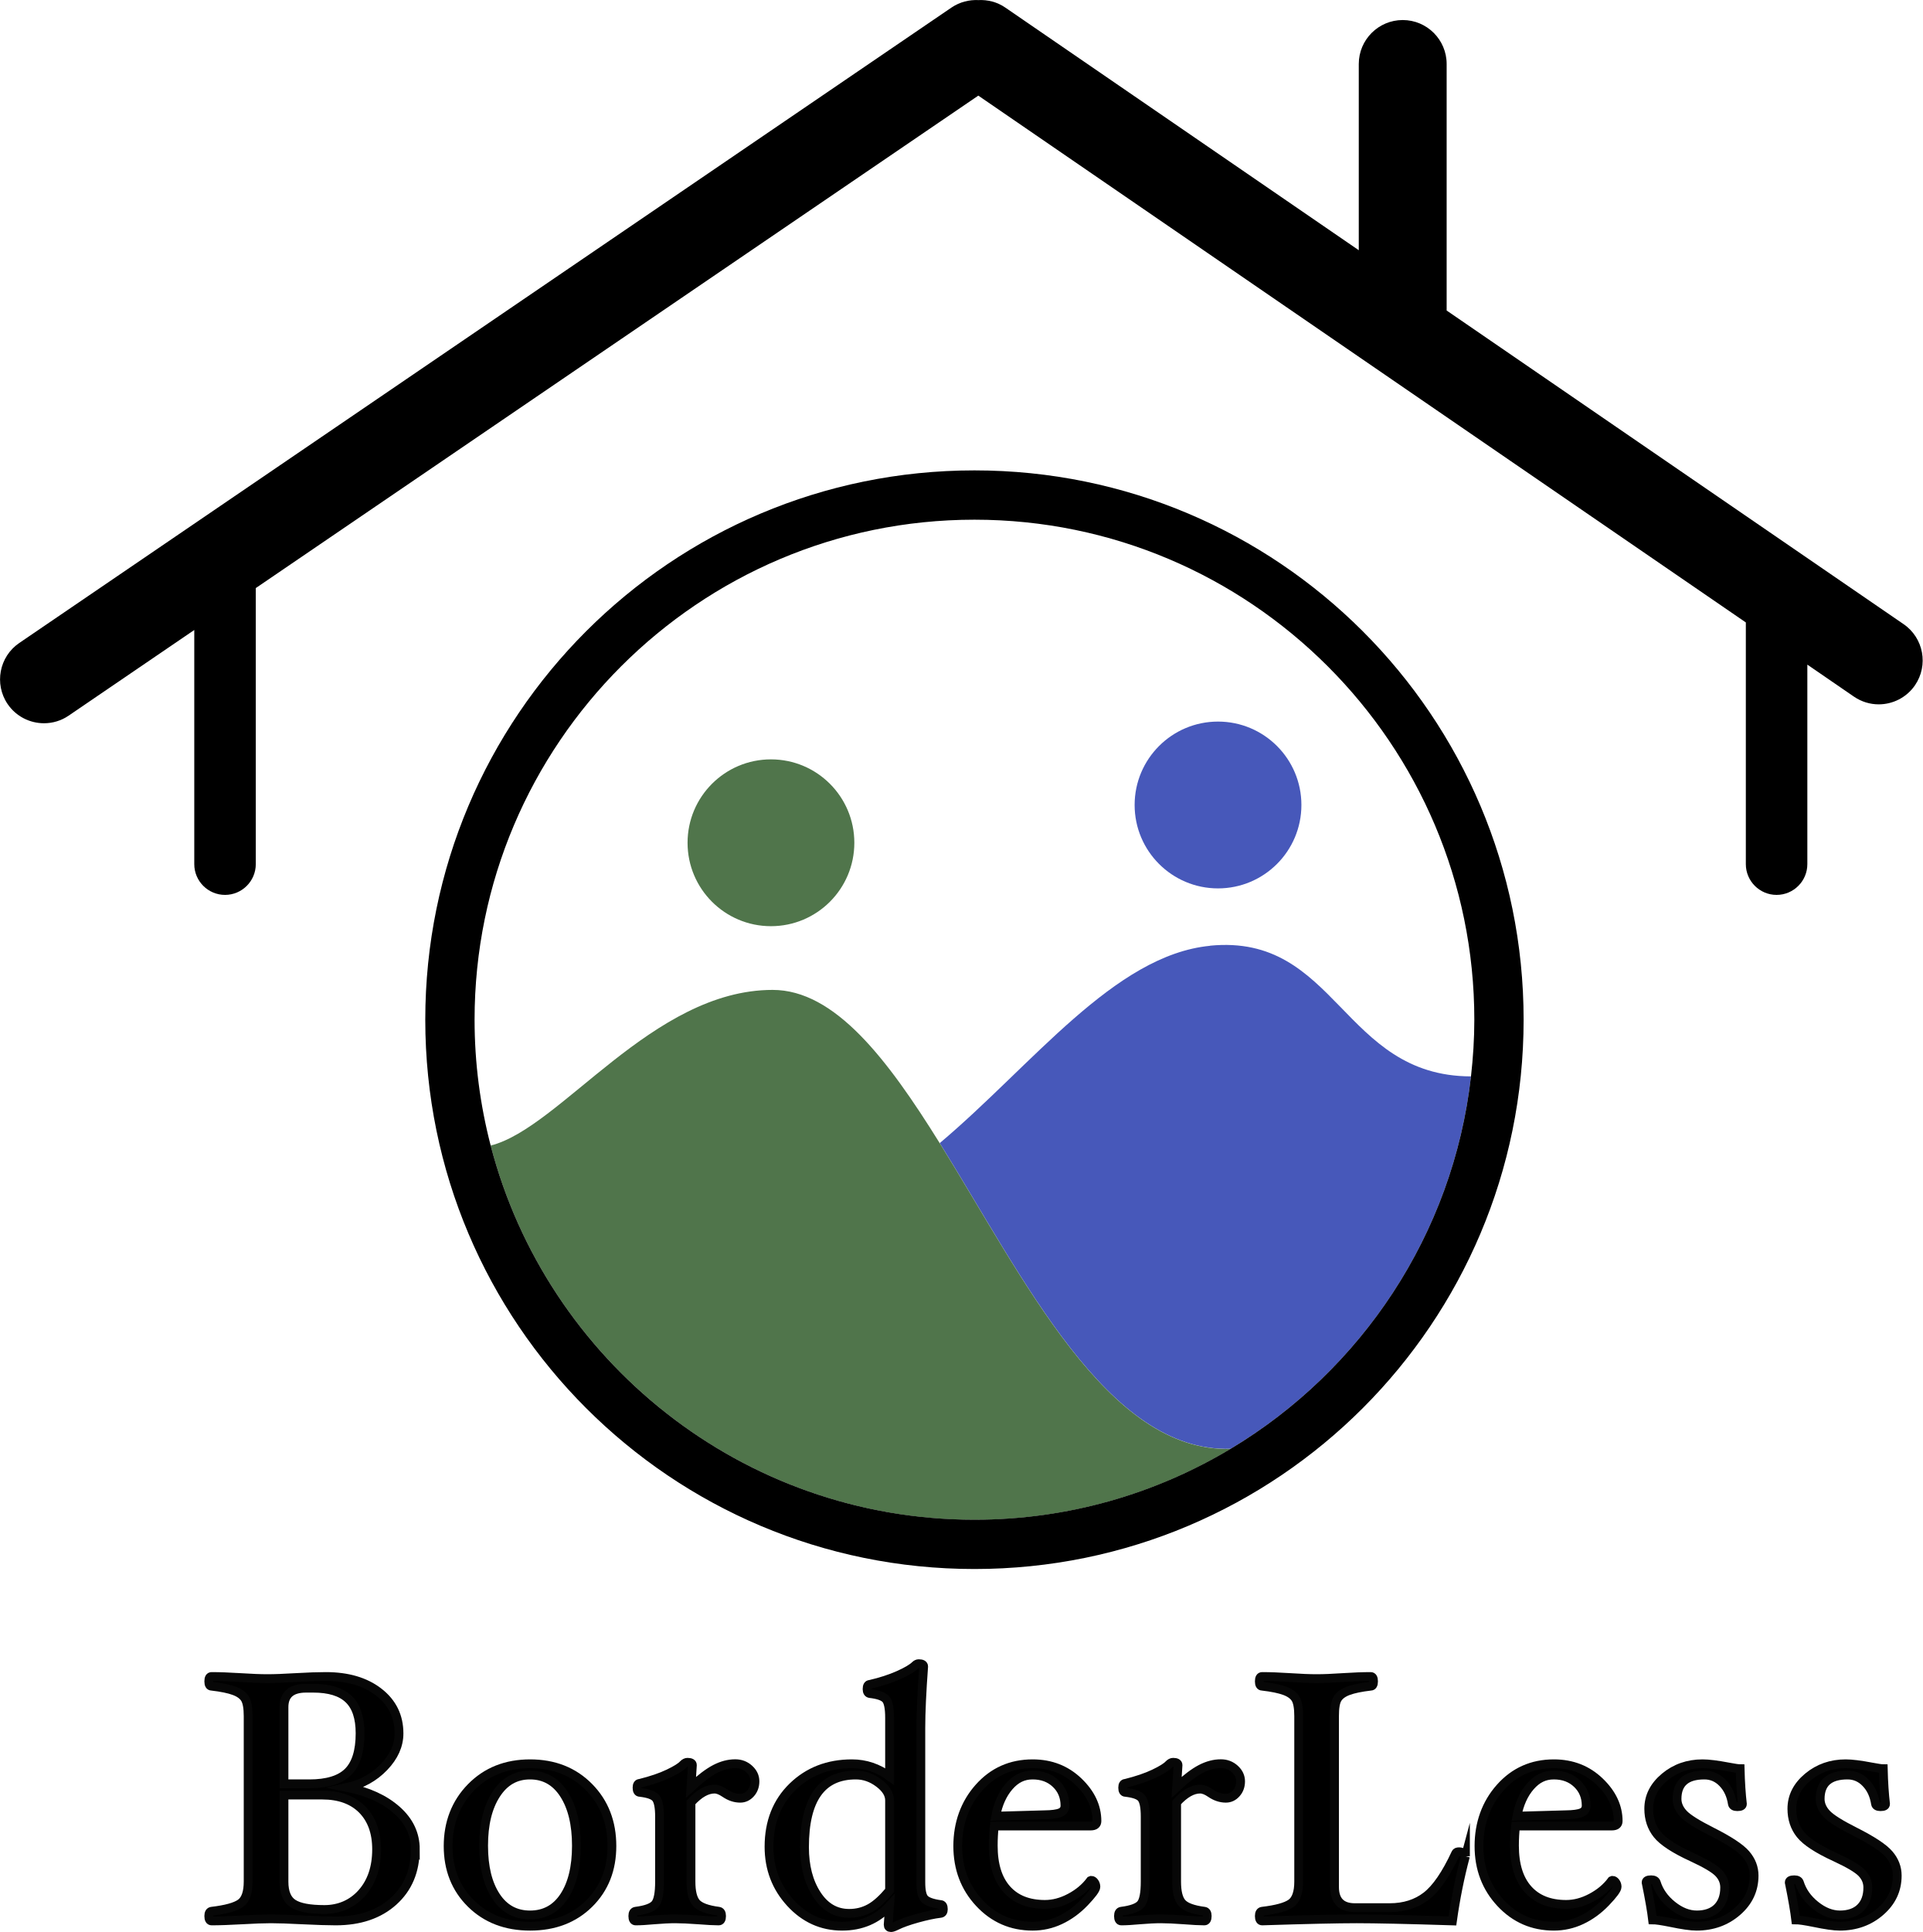
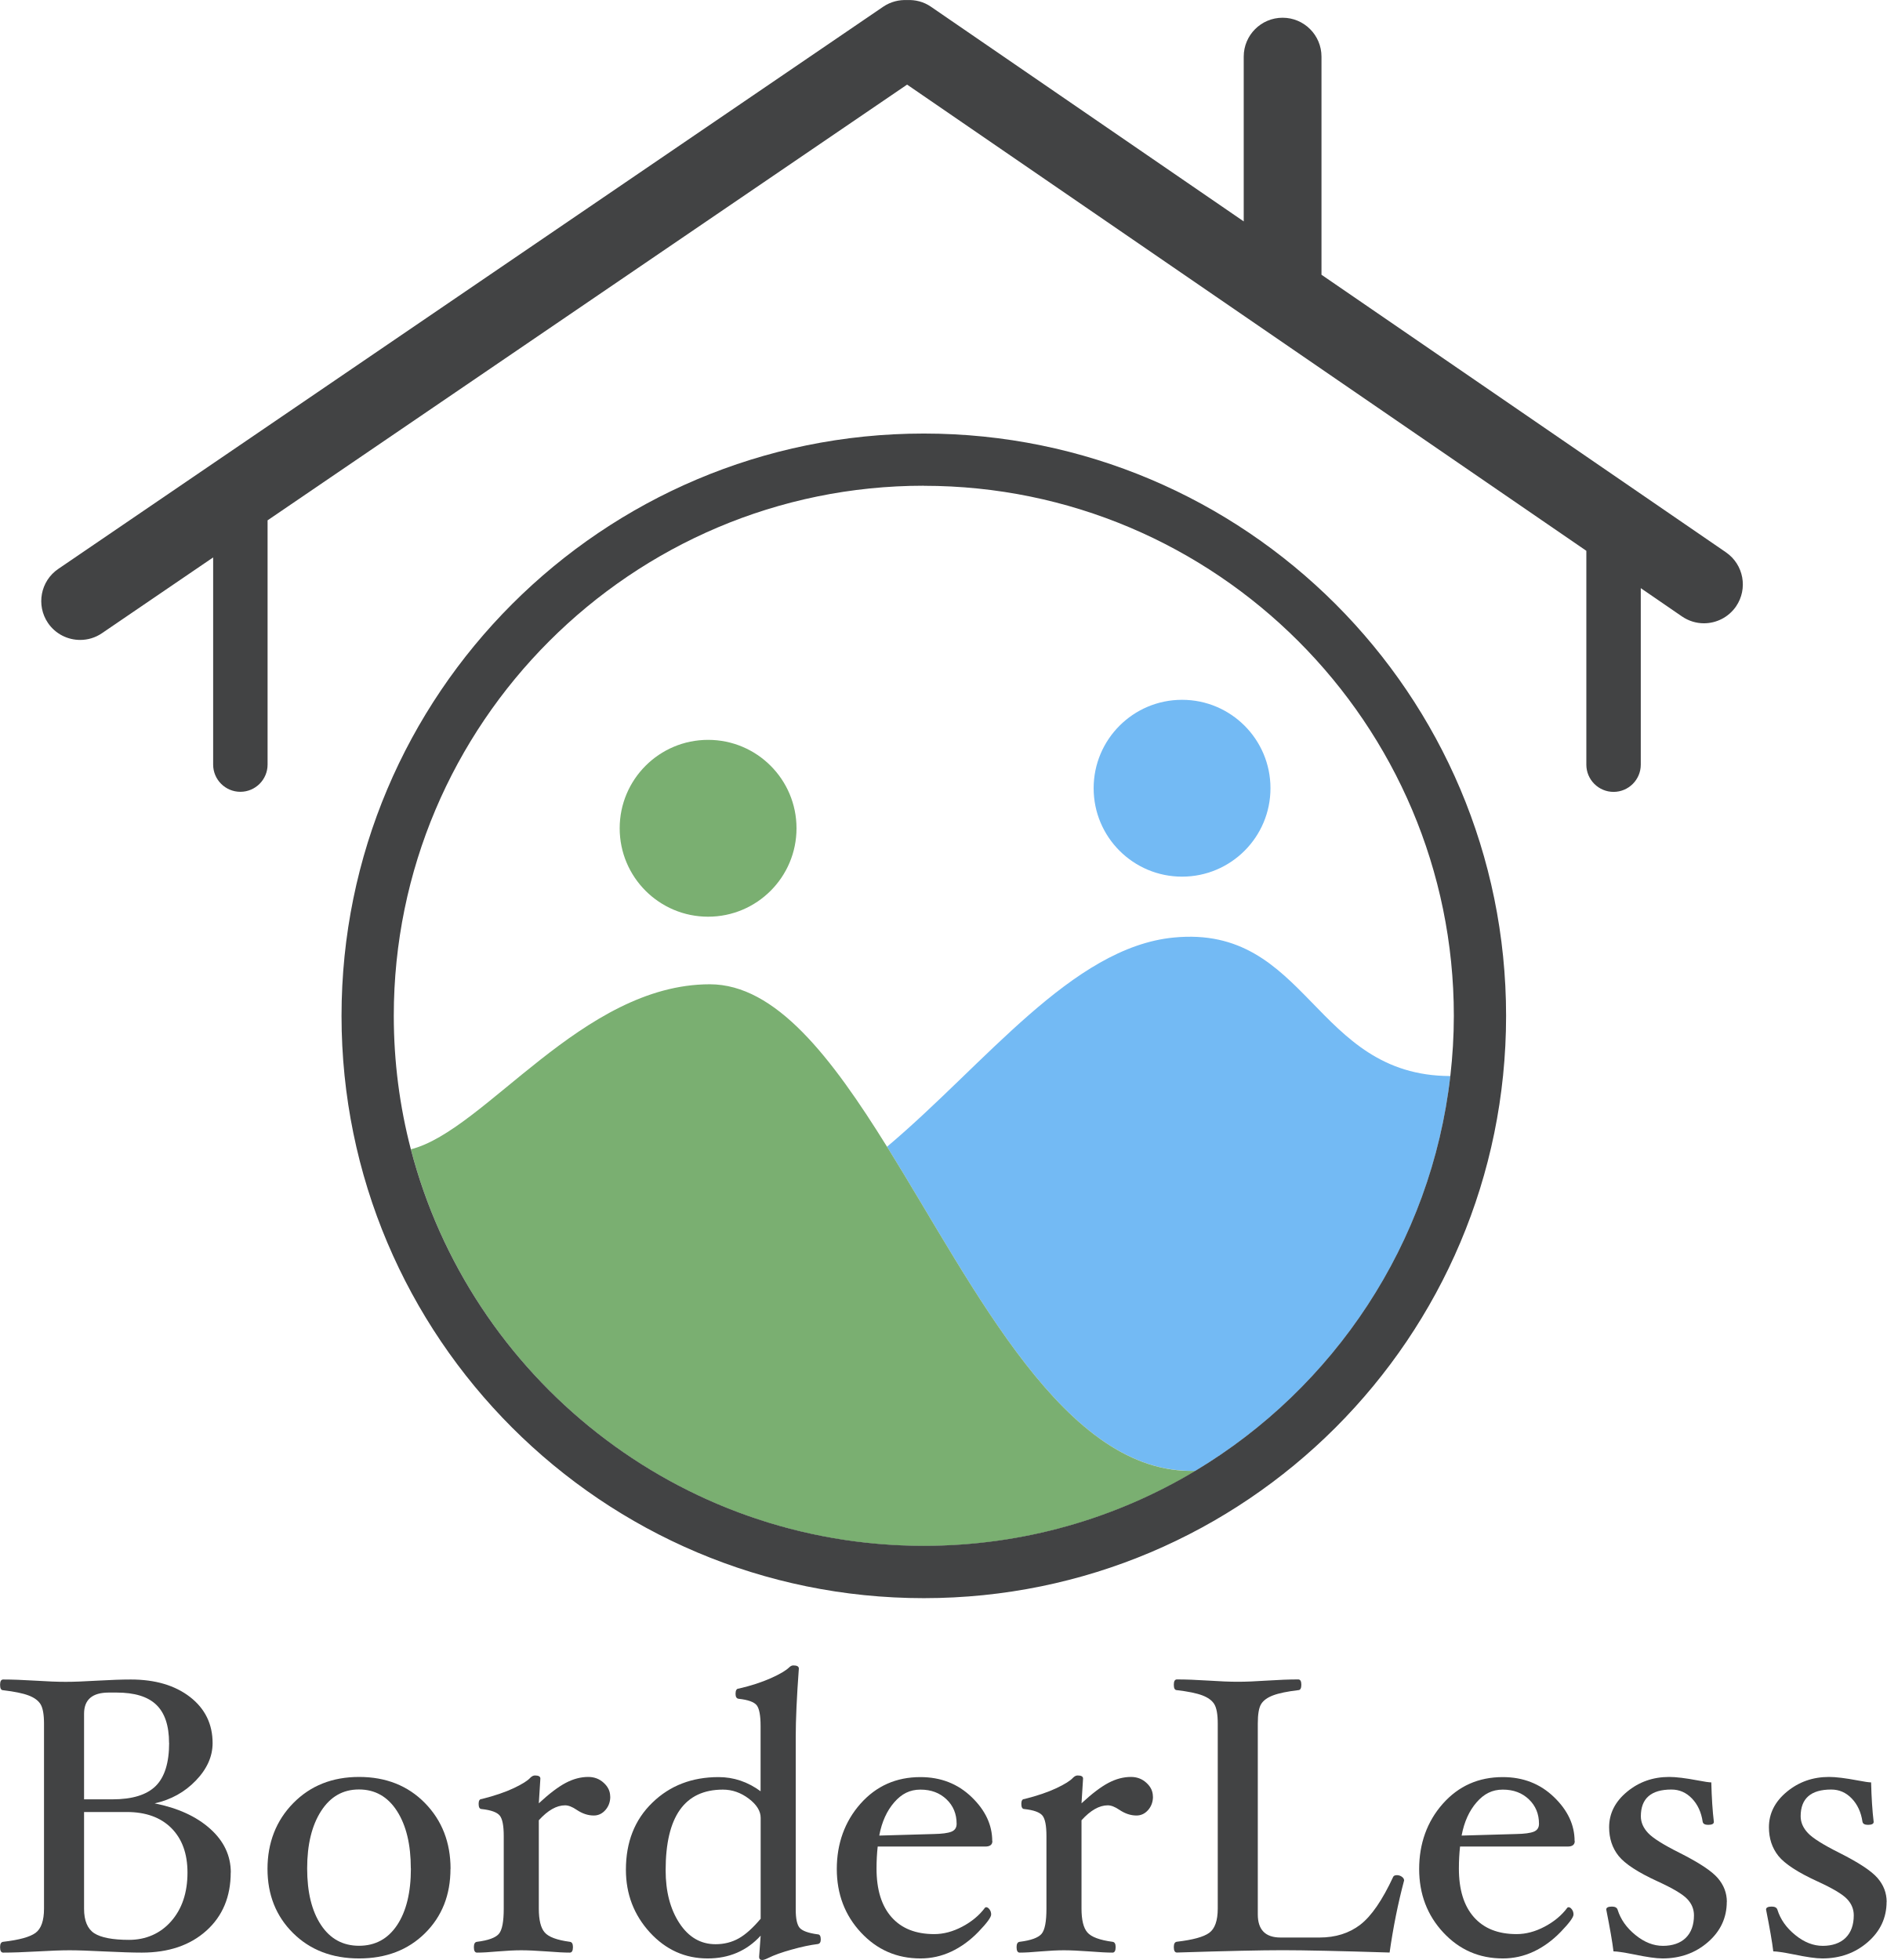
- <svg xmlns="http://www.w3.org/2000/svg" id="Layer_2" data-name="Layer 2" viewBox="0 0 218.82 219.82">
+ <svg xmlns="http://www.w3.org/2000/svg" id="Layer_2" data-name="Layer 2" viewBox="0 0 242.61 252.04">
  <defs>
    <style>
      .cls-1 {
        fill: none;
      }

      .cls-2 {
-         stroke: #070707;
-         stroke-miterlimit: 10;
+         fill: #73baf4;
      }

      .cls-3 {
-         fill: #4758ba;
+         fill: #424344;
      }

      .cls-4 {
-         fill: #50754b;
+         fill: #7aaf71;
      }
    </style>
  </defs>
  <g id="Logos">
    <g>
-       <g id="Variation_4_with_house" data-name="Variation 4 with house">
-         <g>
-           <path class="cls-1" d="M87.93,112.63c7.08,0,13.05,7.84,19.02,17.44,10.53-8.87,19.86-21.39,30.77-22.45,14.44-1.41,15.02,14.84,29.7,14.87,.24-2.12,.38-4.27,.38-6.45,0-31.37-25.52-56.89-56.89-56.89s-56.89,25.52-56.89,56.89c0,4.94,.64,9.74,1.83,14.31,7.97-2.02,18.39-17.71,32.09-17.71Z" />
-           <path class="cls-3" d="M137.72,107.61c-10.91,1.06-20.23,13.58-30.77,22.45,9.55,15.36,19.08,35.23,33.11,34.78,14.85-8.9,25.31-24.37,27.35-42.37-14.67-.03-15.25-16.28-29.7-14.87Z" />
-           <path class="cls-4" d="M106.95,130.07c-5.97-9.6-11.94-17.44-19.02-17.44-13.69,0-24.11,15.7-32.09,17.71,6.36,24.46,28.64,42.58,55.06,42.58,10.65,0,20.63-2.95,29.16-8.07-14.03,.45-23.56-19.42-33.11-34.78Z" />
-           <path d="M110.9,53.52c-34.52,0-62.5,27.98-62.5,62.5s27.98,62.5,62.5,62.5,62.5-27.98,62.5-62.5-27.98-62.5-62.5-62.5Zm0,5.61c31.37,0,56.89,25.52,56.89,56.89,0,2.18-.14,4.33-.38,6.45-2.04,18-12.51,33.47-27.35,42.37-8.53,5.12-18.51,8.07-29.16,8.07-26.43,0-48.7-18.11-55.06-42.58-1.19-4.58-1.83-9.37-1.83-14.31,0-31.37,25.52-56.89,56.89-56.89Z" />
-         </g>
-         <circle class="cls-4" cx="87.74" cy="95.89" r="9.49" />
-         <circle class="cls-3" cx="138.62" cy="91.59" r="9.49" />
-         <path d="M216.65,71.02l-52.01-35.69V7.28c0-2.76-2.24-5-5-5s-5,2.24-5,5V28.47L114.41,.86c-.93-.64-2-.9-3.05-.85-1.05-.05-2.12,.21-3.06,.84L2.19,73.16c-2.28,1.55-2.87,4.67-1.32,6.95,.97,1.42,2.54,2.18,4.14,2.18,.97,0,1.95-.28,2.81-.87l14.29-9.74v26.64c0,1.93,1.57,3.5,3.5,3.5s3.5-1.57,3.5-3.5v-31.41L111.34,10.88l87.35,59.94v27.5c0,1.93,1.57,3.5,3.5,3.5s3.5-1.57,3.5-3.5v-22.7l5.3,3.64c.86,.59,1.85,.88,2.82,.88,1.59,0,3.16-.76,4.13-2.17,1.56-2.28,.98-5.39-1.29-6.95Z" />
+       <g>
+         <path class="cls-1" d="M91.28,126.56c8.48,0,15.64,9.39,22.79,20.89,12.62-10.63,23.8-25.63,36.86-26.9,17.3-1.69,18,17.78,35.58,17.81,.29-2.54,.45-5.12,.45-7.73,0-37.58-30.58-68.16-68.16-68.16s-68.16,30.58-68.16,68.16c0,5.92,.76,11.67,2.19,17.15,9.55-2.41,22.04-21.22,38.44-21.22Z" />
+         <path class="cls-2" d="M150.93,120.56c-13.07,1.27-24.24,16.27-36.86,26.9,11.44,18.4,22.86,42.21,39.67,41.67,17.79-10.66,30.33-29.2,32.77-50.76-17.58-.03-18.28-19.5-35.58-17.81Z" />
+         <path class="cls-4" d="M114.07,147.46c-7.15-11.5-14.31-20.89-22.79-20.89-16.41,0-28.89,18.8-38.44,21.22,7.62,29.31,34.31,51.01,65.97,51.01,12.76,0,24.71-3.53,34.94-9.66-16.81,.54-28.23-23.27-39.67-41.67Z" />
+         <path class="cls-3" d="M118.8,55.75c-41.36,0-74.88,33.53-74.88,74.88s33.53,74.88,74.88,74.88,74.88-33.53,74.88-74.88S160.16,55.75,118.8,55.75Zm0,6.72c37.58,0,68.16,30.58,68.16,68.16,0,2.62-.16,5.19-.45,7.73-2.45,21.56-14.99,40.1-32.77,50.76-10.22,6.13-22.17,9.66-34.94,9.66-31.66,0-58.35-21.7-65.97-51.01-1.43-5.48-2.19-11.23-2.19-17.15,0-37.58,30.58-68.16,68.16-68.16Z" />
+         <circle class="cls-4" cx="91.06" cy="106.51" r="11.37" />
+         <circle class="cls-2" cx="152.01" cy="101.36" r="11.37" />
+         <path class="cls-3" d="M221.95,71.02l-52.01-35.69V7.28c0-2.76-2.24-5-5-5s-5,2.24-5,5V28.47L119.71,.86c-.93-.64-2-.9-3.05-.85-1.05-.05-2.12,.21-3.06,.84L7.49,73.16c-2.28,1.55-2.87,4.67-1.32,6.95,.97,1.42,2.54,2.18,4.14,2.18,.97,0,1.95-.28,2.81-.87l14.29-9.74v26.64c0,1.93,1.57,3.5,3.5,3.5s3.5-1.57,3.5-3.5v-31.41L116.65,10.88l87.35,59.95v27.5c0,1.93,1.57,3.5,3.5,3.5s3.5-1.57,3.5-3.5v-22.7l5.3,3.64c.86,.59,1.85,.88,2.82,.88,1.59,0,3.16-.76,4.13-2.17,1.56-2.28,.98-5.39-1.29-6.95Z" />
      </g>
      <g>
-         <path class="cls-2" d="M47.26,210.4c0,2.47-.83,4.44-2.48,5.93-1.65,1.49-3.85,2.23-6.58,2.23-.89,0-2.16-.04-3.8-.12-1.56-.08-2.75-.12-3.56-.12s-1.91,.04-3.28,.12c-1.43,.08-2.59,.12-3.48,.12-.21,0-.32-.19-.32-.56,0-.33,.11-.51,.32-.54,1.61-.19,2.71-.49,3.29-.9s.87-1.24,.87-2.48v-18.83c0-.93-.12-1.59-.35-1.97-.23-.38-.64-.68-1.23-.9-.59-.22-1.45-.4-2.58-.53-.21,0-.32-.18-.32-.55s.11-.55,.32-.55c.89,0,1.99,.04,3.28,.12,1.24,.08,2.26,.12,3.08,.12s1.88-.04,3.2-.12c1.4-.08,2.54-.12,3.44-.12,2.49,0,4.5,.59,6.03,1.78,1.53,1.19,2.3,2.75,2.3,4.7,0,1.36-.57,2.63-1.7,3.81s-2.53,1.96-4.2,2.33c2.36,.47,4.24,1.33,5.65,2.58s2.11,2.74,2.11,4.46Zm-6.28-13.19c0-1.76-.43-3.06-1.3-3.89s-2.21-1.24-4.04-1.24h-.8c-1.68,0-2.52,.72-2.52,2.16v8.72h2.88c2.03,0,3.5-.45,4.41-1.35,.91-.9,1.37-2.37,1.37-4.4Zm1.88,13.2c0-1.92-.55-3.43-1.64-4.53-1.09-1.09-2.61-1.64-4.54-1.64h-4.36v9.86c0,1.21,.35,2.05,1.04,2.49,.69,.45,1.88,.67,3.56,.67s3.17-.63,4.28-1.89c1.11-1.26,1.66-2.91,1.66-4.96Z" />
-         <path class="cls-2" d="M69.64,210.04c0,2.65-.86,4.84-2.59,6.55-1.73,1.71-3.97,2.57-6.72,2.57s-4.99-.86-6.73-2.58c-1.74-1.72-2.6-3.9-2.6-6.54s.87-4.91,2.62-6.69c1.75-1.78,3.98-2.67,6.71-2.67s4.97,.89,6.71,2.66c1.74,1.77,2.6,4.01,2.6,6.7Zm-4.04-.04c0-2.44-.47-4.39-1.41-5.85s-2.23-2.19-3.87-2.19-2.91,.73-3.86,2.2-1.42,3.41-1.42,5.84,.47,4.33,1.4,5.75,2.23,2.13,3.88,2.13,2.95-.7,3.88-2.11c.93-1.41,1.4-3.33,1.4-5.77Z" />
-         <path class="cls-2" d="M85.92,202.68c0,.53-.16,.99-.49,1.36-.33,.37-.72,.56-1.19,.56-.59,0-1.17-.19-1.74-.58-.45-.31-.85-.46-1.18-.46-.87,0-1.76,.51-2.68,1.52v9c0,1.16,.2,1.97,.6,2.43,.4,.46,1.25,.78,2.56,.95,.21,.03,.32,.21,.32,.54,0,.37-.11,.56-.32,.56-.55,0-1.32-.04-2.32-.12-1.1-.08-1.98-.12-2.63-.12s-1.47,.04-2.41,.12c-.85,.08-1.55,.12-2.1,.12-.21,0-.32-.19-.32-.56,0-.33,.11-.51,.32-.54,1.16-.15,1.9-.42,2.23-.82s.49-1.25,.49-2.56v-7.39c0-1.07-.14-1.76-.41-2.1s-.88-.55-1.83-.66c-.21,0-.32-.18-.32-.53,0-.33,.11-.49,.32-.49,1.32-.33,2.41-.7,3.26-1.11,.86-.41,1.42-.76,1.68-1.05,.16-.16,.32-.24,.48-.24,.37,0,.56,.11,.56,.32l-.16,2.52c1.07-.99,1.98-1.68,2.75-2.08,.77-.4,1.53-.6,2.29-.6,.61,0,1.14,.2,1.58,.6,.44,.4,.66,.87,.66,1.4Z" />
-         <path class="cls-2" d="M107.36,217.23c0,.29-.11,.44-.32,.47-.76,.09-1.64,.28-2.65,.56-1,.28-1.79,.56-2.35,.84-.3,.15-.51,.22-.64,.22-.21,0-.32-.11-.32-.32l.16-2.16c-1.41,1.55-3.21,2.32-5.4,2.32-2.31,0-4.27-.89-5.89-2.66-1.62-1.77-2.43-3.9-2.43-6.38,0-2.81,.9-5.09,2.69-6.83,1.79-1.74,4.04-2.61,6.75-2.61,1.55,0,2.97,.48,4.28,1.44v-6.65c0-1.08-.13-1.78-.4-2.12-.27-.33-.88-.55-1.84-.66-.21-.03-.32-.2-.32-.51,0-.35,.11-.53,.32-.53,1.26-.29,2.35-.65,3.27-1.06s1.54-.78,1.87-1.1c.13-.13,.27-.2,.42-.2,.37,0,.56,.11,.56,.32-.21,2.9-.32,5.22-.32,6.96v17.61c0,.92,.13,1.54,.4,1.85,.27,.31,.88,.54,1.84,.67,.21,0,.32,.18,.32,.53Zm-6.12-2.13v-10.26c0-.69-.4-1.35-1.21-1.96-.81-.61-1.68-.92-2.63-.92-3.89,0-5.84,2.74-5.84,8.21,0,2.16,.47,3.96,1.4,5.39,.93,1.43,2.16,2.14,3.68,2.14,.87,0,1.65-.2,2.36-.59,.71-.39,1.45-1.07,2.24-2.01Z" />
-         <path class="cls-2" d="M124.84,207.2c0,.37-.24,.56-.72,.56h-10.96c-.08,.72-.12,1.47-.12,2.24,0,2.15,.51,3.8,1.53,4.95s2.47,1.73,4.35,1.73c.95,0,1.9-.25,2.86-.76,.96-.51,1.73-1.15,2.32-1.94l.1-.04c.12,0,.24,.07,.35,.22,.11,.15,.17,.32,.17,.52,0,.28-.43,.86-1.28,1.75s-1.78,1.56-2.78,2.03c-1,.47-2.05,.7-3.14,.7-2.4,0-4.42-.88-6.06-2.64-1.64-1.76-2.46-3.92-2.46-6.48s.8-4.83,2.41-6.64c1.61-1.81,3.64-2.72,6.11-2.72,2.07,0,3.8,.68,5.21,2.03,1.41,1.35,2.11,2.85,2.11,4.49Zm-3.64-1.76c0-1-.34-1.83-1.03-2.49s-1.57-.99-2.65-.99-1.92,.43-2.67,1.29c-.75,.86-1.26,1.99-1.53,3.39l5.56-.16c.84-.01,1.44-.09,1.79-.24,.35-.15,.53-.41,.53-.8Z" />
-         <path class="cls-2" d="M141.19,202.68c0,.53-.16,.99-.49,1.36-.33,.37-.72,.56-1.19,.56-.59,0-1.17-.19-1.74-.58-.45-.31-.85-.46-1.18-.46-.87,0-1.76,.51-2.68,1.52v9c0,1.16,.2,1.97,.6,2.43,.4,.46,1.25,.78,2.56,.95,.21,.03,.32,.21,.32,.54,0,.37-.11,.56-.32,.56-.55,0-1.32-.04-2.32-.12-1.1-.08-1.98-.12-2.63-.12s-1.47,.04-2.41,.12c-.85,.08-1.55,.12-2.1,.12-.21,0-.32-.19-.32-.56,0-.33,.11-.51,.32-.54,1.16-.15,1.9-.42,2.23-.82s.49-1.25,.49-2.56v-7.39c0-1.07-.14-1.76-.41-2.1s-.88-.55-1.83-.66c-.21,0-.32-.18-.32-.53,0-.33,.11-.49,.32-.49,1.32-.33,2.41-.7,3.26-1.11,.86-.41,1.42-.76,1.68-1.05,.16-.16,.32-.24,.48-.24,.37,0,.56,.11,.56,.32l-.16,2.52c1.07-.99,1.98-1.68,2.75-2.08,.77-.4,1.53-.6,2.29-.6,.61,0,1.14,.2,1.58,.6,.44,.4,.66,.87,.66,1.4Z" />
-         <path class="cls-2" d="M166.78,211.2c-.63,2.35-1.12,4.8-1.48,7.36-5.11-.16-8.74-.24-10.9-.24s-5.72,.08-10.76,.24c-.21,0-.32-.19-.32-.56,0-.33,.11-.51,.32-.54,1.61-.19,2.71-.49,3.29-.9s.87-1.24,.87-2.48v-18.83c0-.93-.12-1.59-.35-1.97-.23-.38-.64-.68-1.23-.9-.59-.22-1.45-.4-2.58-.53-.21,0-.32-.18-.32-.55s.11-.55,.32-.55c.89,0,1.96,.04,3.2,.12,1.19,.08,2.19,.12,3,.12s1.81-.04,2.98-.12c1.23-.08,2.29-.12,3.18-.12,.21,0,.32,.18,.32,.55s-.11,.55-.32,.55c-1.12,.13-1.97,.31-2.56,.53-.59,.22-.99,.52-1.22,.89-.23,.37-.34,1.03-.34,1.98v19.44c0,1.57,.77,2.36,2.32,2.36h3.96c1.64,0,3.03-.44,4.16-1.31,1.13-.87,2.25-2.5,3.36-4.89,.05-.11,.18-.16,.38-.16,.17,0,.34,.05,.49,.16,.15,.11,.23,.23,.23,.36Z" />
-         <path class="cls-2" d="M184.16,207.2c0,.37-.24,.56-.72,.56h-10.96c-.08,.72-.12,1.47-.12,2.24,0,2.15,.51,3.8,1.53,4.95s2.47,1.73,4.35,1.73c.95,0,1.9-.25,2.86-.76,.96-.51,1.73-1.15,2.32-1.94l.1-.04c.12,0,.24,.07,.35,.22,.11,.15,.17,.32,.17,.52,0,.28-.43,.86-1.28,1.75s-1.78,1.56-2.78,2.03c-1,.47-2.05,.7-3.14,.7-2.4,0-4.42-.88-6.06-2.64-1.64-1.76-2.46-3.92-2.46-6.48s.8-4.83,2.41-6.64c1.61-1.81,3.64-2.72,6.11-2.72,2.07,0,3.8,.68,5.21,2.03,1.41,1.35,2.11,2.85,2.11,4.49Zm-3.64-1.76c0-1-.34-1.83-1.03-2.49s-1.57-.99-2.65-.99-1.92,.43-2.67,1.29c-.75,.86-1.26,1.99-1.53,3.39l5.56-.16c.84-.01,1.44-.09,1.79-.24,.35-.15,.53-.41,.53-.8Z" />
-         <path class="cls-2" d="M199.63,213.4c0,1.63-.64,2.99-1.92,4.1s-2.82,1.66-4.63,1.66c-.64,0-1.62-.14-2.96-.42-1-.2-1.68-.3-2.04-.3-.11-.93-.35-2.35-.74-4.26,0-.2,.19-.3,.58-.3,.32,0,.51,.11,.58,.32,.31,.99,.91,1.85,1.82,2.58,.91,.73,1.84,1.1,2.8,1.1s1.78-.27,2.33-.82c.55-.55,.83-1.31,.83-2.3,0-.63-.23-1.18-.69-1.66-.46-.48-1.46-1.07-2.99-1.78-2.01-.92-3.34-1.79-3.99-2.6-.65-.81-.97-1.79-.97-2.92,0-1.4,.61-2.6,1.82-3.61s2.65-1.51,4.3-1.51c.69,0,1.67,.12,2.92,.36,.69,.13,1.15,.2,1.36,.2,.04,1.57,.13,2.91,.26,4.02,0,.2-.19,.3-.58,.3-.33,0-.52-.11-.56-.32-.15-.97-.51-1.76-1.1-2.37-.58-.61-1.28-.91-2.09-.91-2.07,0-3.11,.91-3.11,2.72,0,.61,.25,1.18,.74,1.7,.49,.52,1.56,1.19,3.21,2.02,1.96,.99,3.26,1.84,3.88,2.56,.62,.72,.94,1.53,.94,2.44Z" />
-         <path class="cls-2" d="M215.92,213.4c0,1.63-.64,2.99-1.92,4.1s-2.82,1.66-4.63,1.66c-.64,0-1.62-.14-2.96-.42-1-.2-1.68-.3-2.04-.3-.11-.93-.35-2.35-.74-4.26,0-.2,.19-.3,.58-.3,.32,0,.51,.11,.58,.32,.31,.99,.91,1.85,1.82,2.58,.91,.73,1.84,1.1,2.8,1.1s1.78-.27,2.33-.82c.55-.55,.83-1.31,.83-2.3,0-.63-.23-1.18-.69-1.66-.46-.48-1.46-1.07-2.99-1.78-2.01-.92-3.34-1.79-3.99-2.6-.65-.81-.97-1.79-.97-2.92,0-1.4,.61-2.6,1.82-3.61s2.65-1.51,4.3-1.51c.69,0,1.67,.12,2.92,.36,.69,.13,1.15,.2,1.36,.2,.04,1.57,.13,2.91,.26,4.02,0,.2-.19,.3-.58,.3-.33,0-.52-.11-.56-.32-.15-.97-.51-1.76-1.1-2.37-.58-.61-1.28-.91-2.09-.91-2.07,0-3.11,.91-3.11,2.72,0,.61,.25,1.18,.74,1.7,.49,.52,1.56,1.19,3.21,2.02,1.96,.99,3.26,1.84,3.88,2.56,.62,.72,.94,1.53,.94,2.44Z" />
+         <path class="cls-3" d="M29.67,240.78c0,3.11-1.04,5.61-3.13,7.49-2.09,1.88-4.86,2.82-8.31,2.82-1.13,0-2.73-.05-4.8-.15-1.97-.1-3.47-.15-4.49-.15s-2.41,.05-4.14,.15c-1.8,.1-3.27,.15-4.39,.15-.27,0-.4-.24-.4-.71,0-.42,.13-.65,.4-.68,2.04-.24,3.42-.61,4.15-1.14s1.1-1.57,1.1-3.13v-23.78c0-1.18-.15-2.01-.44-2.49-.29-.48-.81-.86-1.55-1.14-.74-.28-1.83-.5-3.26-.67-.27,0-.4-.23-.4-.69s.13-.69,.4-.69c1.13,0,2.51,.05,4.14,.15,1.56,.1,2.86,.15,3.89,.15s2.37-.05,4.04-.15c1.77-.1,3.21-.15,4.34-.15,3.14,0,5.68,.75,7.62,2.25,1.93,1.5,2.9,3.48,2.9,5.93,0,1.72-.72,3.32-2.15,4.81s-3.2,2.47-5.3,2.94c2.98,.59,5.36,1.68,7.13,3.26s2.66,3.46,2.66,5.63Zm-7.93-16.65c0-2.23-.55-3.86-1.64-4.91s-2.79-1.57-5.1-1.57h-1.01c-2.12,0-3.18,.91-3.18,2.73v11h3.64c2.56,0,4.41-.57,5.57-1.71,1.15-1.14,1.73-2.99,1.73-5.55Zm2.37,16.67c0-2.43-.69-4.33-2.07-5.72-1.38-1.38-3.29-2.07-5.73-2.07h-5.5v12.44c0,1.53,.44,2.58,1.31,3.15,.87,.56,2.37,.85,4.49,.85s4.01-.8,5.4-2.39c1.4-1.59,2.1-3.68,2.1-6.26Z" />
+         <path class="cls-3" d="M57.93,240.32c0,3.35-1.09,6.11-3.27,8.27-2.18,2.16-5.01,3.25-8.48,3.25s-6.3-1.09-8.49-3.26c-2.19-2.17-3.29-4.92-3.29-8.26s1.1-6.2,3.31-8.45c2.21-2.25,5.03-3.37,8.47-3.37s6.28,1.12,8.47,3.36c2.19,2.24,3.29,5.06,3.29,8.46Zm-5.1-.05c0-3.08-.59-5.54-1.78-7.39s-2.82-2.77-4.89-2.77-3.68,.93-4.87,2.78-1.79,4.31-1.79,7.37,.59,5.47,1.77,7.26,2.81,2.69,4.9,2.69,3.72-.89,4.9-2.66c1.18-1.78,1.77-4.2,1.77-7.29Z" />
+         <path class="cls-3" d="M78.48,231.03c0,.67-.21,1.25-.62,1.72-.41,.47-.91,.71-1.5,.71-.74,0-1.47-.24-2.2-.73-.57-.39-1.07-.58-1.49-.58-1.09,0-2.22,.64-3.38,1.92v11.36c0,1.46,.25,2.49,.76,3.07,.5,.58,1.58,.98,3.23,1.2,.27,.03,.4,.26,.4,.68,0,.47-.14,.71-.4,.71-.69,0-1.67-.05-2.93-.15-1.39-.1-2.5-.15-3.32-.15s-1.85,.05-3.04,.15c-1.08,.1-1.96,.15-2.65,.15-.27,0-.4-.24-.4-.71,0-.42,.13-.65,.4-.68,1.46-.18,2.4-.53,2.82-1.03s.62-1.58,.62-3.23v-9.33c0-1.35-.17-2.23-.52-2.65s-1.12-.7-2.31-.83c-.27,0-.4-.22-.4-.67,0-.41,.13-.62,.4-.62,1.67-.42,3.04-.89,4.12-1.4,1.08-.51,1.79-.96,2.12-1.33,.2-.2,.4-.3,.6-.3,.47,0,.7,.13,.7,.4l-.2,3.18c1.35-1.25,2.5-2.12,3.47-2.63,.97-.51,1.93-.76,2.89-.76,.77,0,1.44,.25,1.99,.76,.56,.51,.83,1.09,.83,1.77Z" />
+         <path class="cls-3" d="M105.55,249.4c0,.36-.14,.56-.4,.59-.96,.12-2.07,.35-3.34,.71-1.27,.35-2.26,.71-2.97,1.06-.37,.18-.64,.28-.81,.28-.27,0-.41-.13-.41-.4l.2-2.73c-1.78,1.95-4.06,2.93-6.82,2.93-2.91,0-5.39-1.12-7.44-3.36-2.04-2.24-3.07-4.92-3.07-8.05,0-3.55,1.13-6.43,3.4-8.62,2.26-2.2,5.1-3.29,8.52-3.29,1.95,0,3.75,.61,5.4,1.82v-8.39c0-1.36-.17-2.25-.5-2.67-.34-.42-1.11-.7-2.32-.83-.27-.03-.4-.25-.4-.64,0-.45,.14-.67,.41-.67,1.59-.37,2.96-.82,4.13-1.34s1.95-.99,2.36-1.39c.17-.17,.35-.25,.53-.25,.47,0,.71,.13,.71,.4-.27,3.67-.4,6.59-.4,8.78v22.23c0,1.16,.17,1.94,.5,2.33,.34,.39,1.11,.68,2.32,.84,.27,0,.4,.22,.4,.67Zm-7.73-2.69v-12.95c0-.87-.51-1.7-1.53-2.47-1.02-.77-2.13-1.16-3.32-1.16-4.92,0-7.37,3.46-7.37,10.37,0,2.73,.59,5,1.77,6.8,1.18,1.8,2.73,2.71,4.65,2.71,1.09,0,2.09-.25,2.98-.75,.89-.5,1.83-1.35,2.83-2.54Z" />
+         <path class="cls-3" d="M127.62,236.74c0,.47-.3,.71-.91,.71h-13.84c-.1,.91-.15,1.85-.15,2.83,0,2.71,.64,4.79,1.93,6.25s3.12,2.18,5.49,2.18c1.2,0,2.4-.32,3.61-.96,1.21-.64,2.19-1.45,2.93-2.45l.13-.05c.15,0,.3,.09,.44,.28,.14,.19,.21,.4,.21,.66,0,.35-.54,1.09-1.62,2.21s-2.25,1.97-3.51,2.56c-1.26,.59-2.58,.88-3.96,.88-3.03,0-5.58-1.11-7.65-3.33-2.07-2.22-3.11-4.95-3.11-8.18s1.01-6.09,3.04-8.38c2.03-2.29,4.6-3.43,7.71-3.43,2.61,0,4.8,.85,6.58,2.56,1.78,1.71,2.66,3.6,2.66,5.67Zm-4.6-2.22c0-1.26-.43-2.31-1.3-3.14s-1.98-1.25-3.35-1.25-2.42,.54-3.37,1.63c-.95,1.09-1.6,2.51-1.93,4.28l7.02-.2c1.06-.02,1.81-.12,2.26-.3,.45-.18,.67-.52,.67-1.01Z" />
+         <path class="cls-3" d="M148.27,231.03c0,.67-.21,1.25-.62,1.72-.41,.47-.91,.71-1.5,.71-.74,0-1.47-.24-2.2-.73-.57-.39-1.07-.58-1.49-.58-1.09,0-2.22,.64-3.38,1.92v11.36c0,1.46,.25,2.49,.76,3.07,.5,.58,1.58,.98,3.23,1.2,.27,.03,.4,.26,.4,.68,0,.47-.14,.71-.4,.71-.69,0-1.67-.05-2.93-.15-1.39-.1-2.5-.15-3.32-.15s-1.85,.05-3.04,.15c-1.08,.1-1.96,.15-2.65,.15-.27,0-.4-.24-.4-.71,0-.42,.13-.65,.4-.68,1.46-.18,2.4-.53,2.82-1.03s.62-1.58,.62-3.23v-9.33c0-1.35-.17-2.23-.52-2.65s-1.12-.7-2.31-.83c-.27,0-.4-.22-.4-.67,0-.41,.13-.62,.4-.62,1.67-.42,3.04-.89,4.12-1.4,1.08-.51,1.79-.96,2.12-1.33,.2-.2,.4-.3,.6-.3,.47,0,.7,.13,.7,.4l-.2,3.18c1.35-1.25,2.5-2.12,3.47-2.63,.97-.51,1.93-.76,2.89-.76,.77,0,1.44,.25,1.99,.76,.56,.51,.83,1.09,.83,1.77Z" />
+         <path class="cls-3" d="M180.57,241.79c-.79,2.96-1.41,6.06-1.87,9.29-6.45-.2-11.03-.3-13.76-.3s-7.22,.1-13.59,.3c-.27,0-.4-.24-.4-.71,0-.42,.13-.65,.4-.68,2.04-.24,3.42-.61,4.15-1.14s1.1-1.57,1.1-3.13v-23.78c0-1.18-.15-2.01-.44-2.49-.29-.48-.81-.86-1.55-1.14-.74-.28-1.83-.5-3.26-.67-.27,0-.4-.23-.4-.69s.13-.69,.4-.69c1.13,0,2.47,.05,4.04,.15,1.5,.1,2.76,.15,3.79,.15s2.28-.05,3.76-.15c1.55-.1,2.89-.15,4.01-.15,.27,0,.4,.23,.4,.69s-.14,.69-.4,.69c-1.41,.17-2.49,.39-3.23,.67-.74,.28-1.25,.65-1.54,1.12-.29,.47-.43,1.31-.43,2.5v24.54c0,1.99,.98,2.98,2.93,2.98h5c2.07,0,3.82-.55,5.25-1.65,1.43-1.1,2.84-3.16,4.24-6.17,.07-.13,.23-.2,.48-.2,.22,0,.43,.07,.62,.2,.19,.14,.29,.29,.29,.45Z" />
+         <path class="cls-3" d="M202.51,236.74c0,.47-.3,.71-.91,.71h-13.84c-.1,.91-.15,1.85-.15,2.83,0,2.71,.64,4.79,1.93,6.25s3.12,2.18,5.49,2.18c1.2,0,2.4-.32,3.61-.96,1.21-.64,2.19-1.45,2.93-2.45l.13-.05c.15,0,.3,.09,.44,.28,.14,.19,.21,.4,.21,.66,0,.35-.54,1.09-1.62,2.21s-2.25,1.97-3.51,2.56c-1.26,.59-2.58,.88-3.96,.88-3.03,0-5.58-1.11-7.65-3.33-2.07-2.22-3.11-4.95-3.11-8.18s1.01-6.09,3.04-8.38c2.03-2.29,4.6-3.43,7.71-3.43,2.61,0,4.8,.85,6.58,2.56,1.78,1.71,2.66,3.6,2.66,5.67Zm-4.6-2.22c0-1.26-.43-2.31-1.3-3.14s-1.98-1.25-3.35-1.25-2.42,.54-3.37,1.63c-.95,1.09-1.6,2.51-1.93,4.28l7.02-.2c1.06-.02,1.81-.12,2.26-.3,.45-.18,.67-.52,.67-1.01Z" />
+         <path class="cls-3" d="M222.06,244.56c0,2.05-.81,3.78-2.42,5.18s-3.56,2.1-5.85,2.1c-.81,0-2.05-.18-3.73-.53-1.26-.25-2.12-.38-2.57-.38-.14-1.18-.45-2.97-.93-5.38,0-.25,.24-.38,.73-.38,.4,0,.65,.14,.73,.4,.39,1.25,1.15,2.33,2.3,3.26,1.14,.93,2.32,1.39,3.53,1.39s2.24-.34,2.94-1.03c.7-.69,1.05-1.66,1.05-2.9,0-.79-.29-1.49-.87-2.1-.58-.61-1.84-1.36-3.78-2.25-2.54-1.16-4.22-2.26-5.04-3.28-.82-1.03-1.22-2.26-1.22-3.69,0-1.77,.77-3.29,2.3-4.56s3.34-1.91,5.43-1.91c.87,0,2.1,.15,3.69,.45,.87,.17,1.45,.25,1.72,.25,.05,1.99,.16,3.68,.33,5.08,0,.25-.24,.38-.73,.38-.42,0-.66-.13-.71-.4-.18-1.23-.65-2.23-1.38-2.99-.74-.77-1.62-1.15-2.64-1.15-2.62,0-3.93,1.15-3.93,3.44,0,.77,.31,1.49,.93,2.15,.62,.66,1.97,1.51,4.05,2.55,2.48,1.25,4.11,2.32,4.9,3.23,.79,.91,1.18,1.94,1.18,3.08Z" />
+         <path class="cls-3" d="M242.61,244.56c0,2.05-.81,3.78-2.42,5.18-1.61,1.4-3.56,2.1-5.85,2.1-.81,0-2.05-.18-3.73-.53-1.26-.25-2.12-.38-2.57-.38-.14-1.18-.45-2.97-.93-5.38,0-.25,.24-.38,.73-.38,.4,0,.65,.14,.73,.4,.39,1.25,1.15,2.33,2.3,3.26,1.14,.93,2.32,1.39,3.53,1.39s2.24-.34,2.94-1.03c.7-.69,1.05-1.66,1.05-2.9,0-.79-.29-1.49-.87-2.1-.58-.61-1.84-1.36-3.78-2.25-2.54-1.16-4.22-2.26-5.04-3.28-.82-1.03-1.22-2.26-1.22-3.69,0-1.77,.77-3.29,2.3-4.56s3.34-1.91,5.43-1.91c.87,0,2.1,.15,3.69,.45,.87,.17,1.45,.25,1.72,.25,.05,1.99,.16,3.68,.33,5.08,0,.25-.24,.38-.73,.38-.42,0-.66-.13-.71-.4-.18-1.23-.65-2.23-1.38-2.99-.74-.77-1.62-1.15-2.64-1.15-2.62,0-3.93,1.15-3.93,3.44,0,.77,.31,1.49,.93,2.15,.62,.66,1.97,1.51,4.05,2.55,2.48,1.25,4.11,2.32,4.9,3.23,.79,.91,1.18,1.94,1.18,3.08Z" />
      </g>
    </g>
  </g>
</svg>
